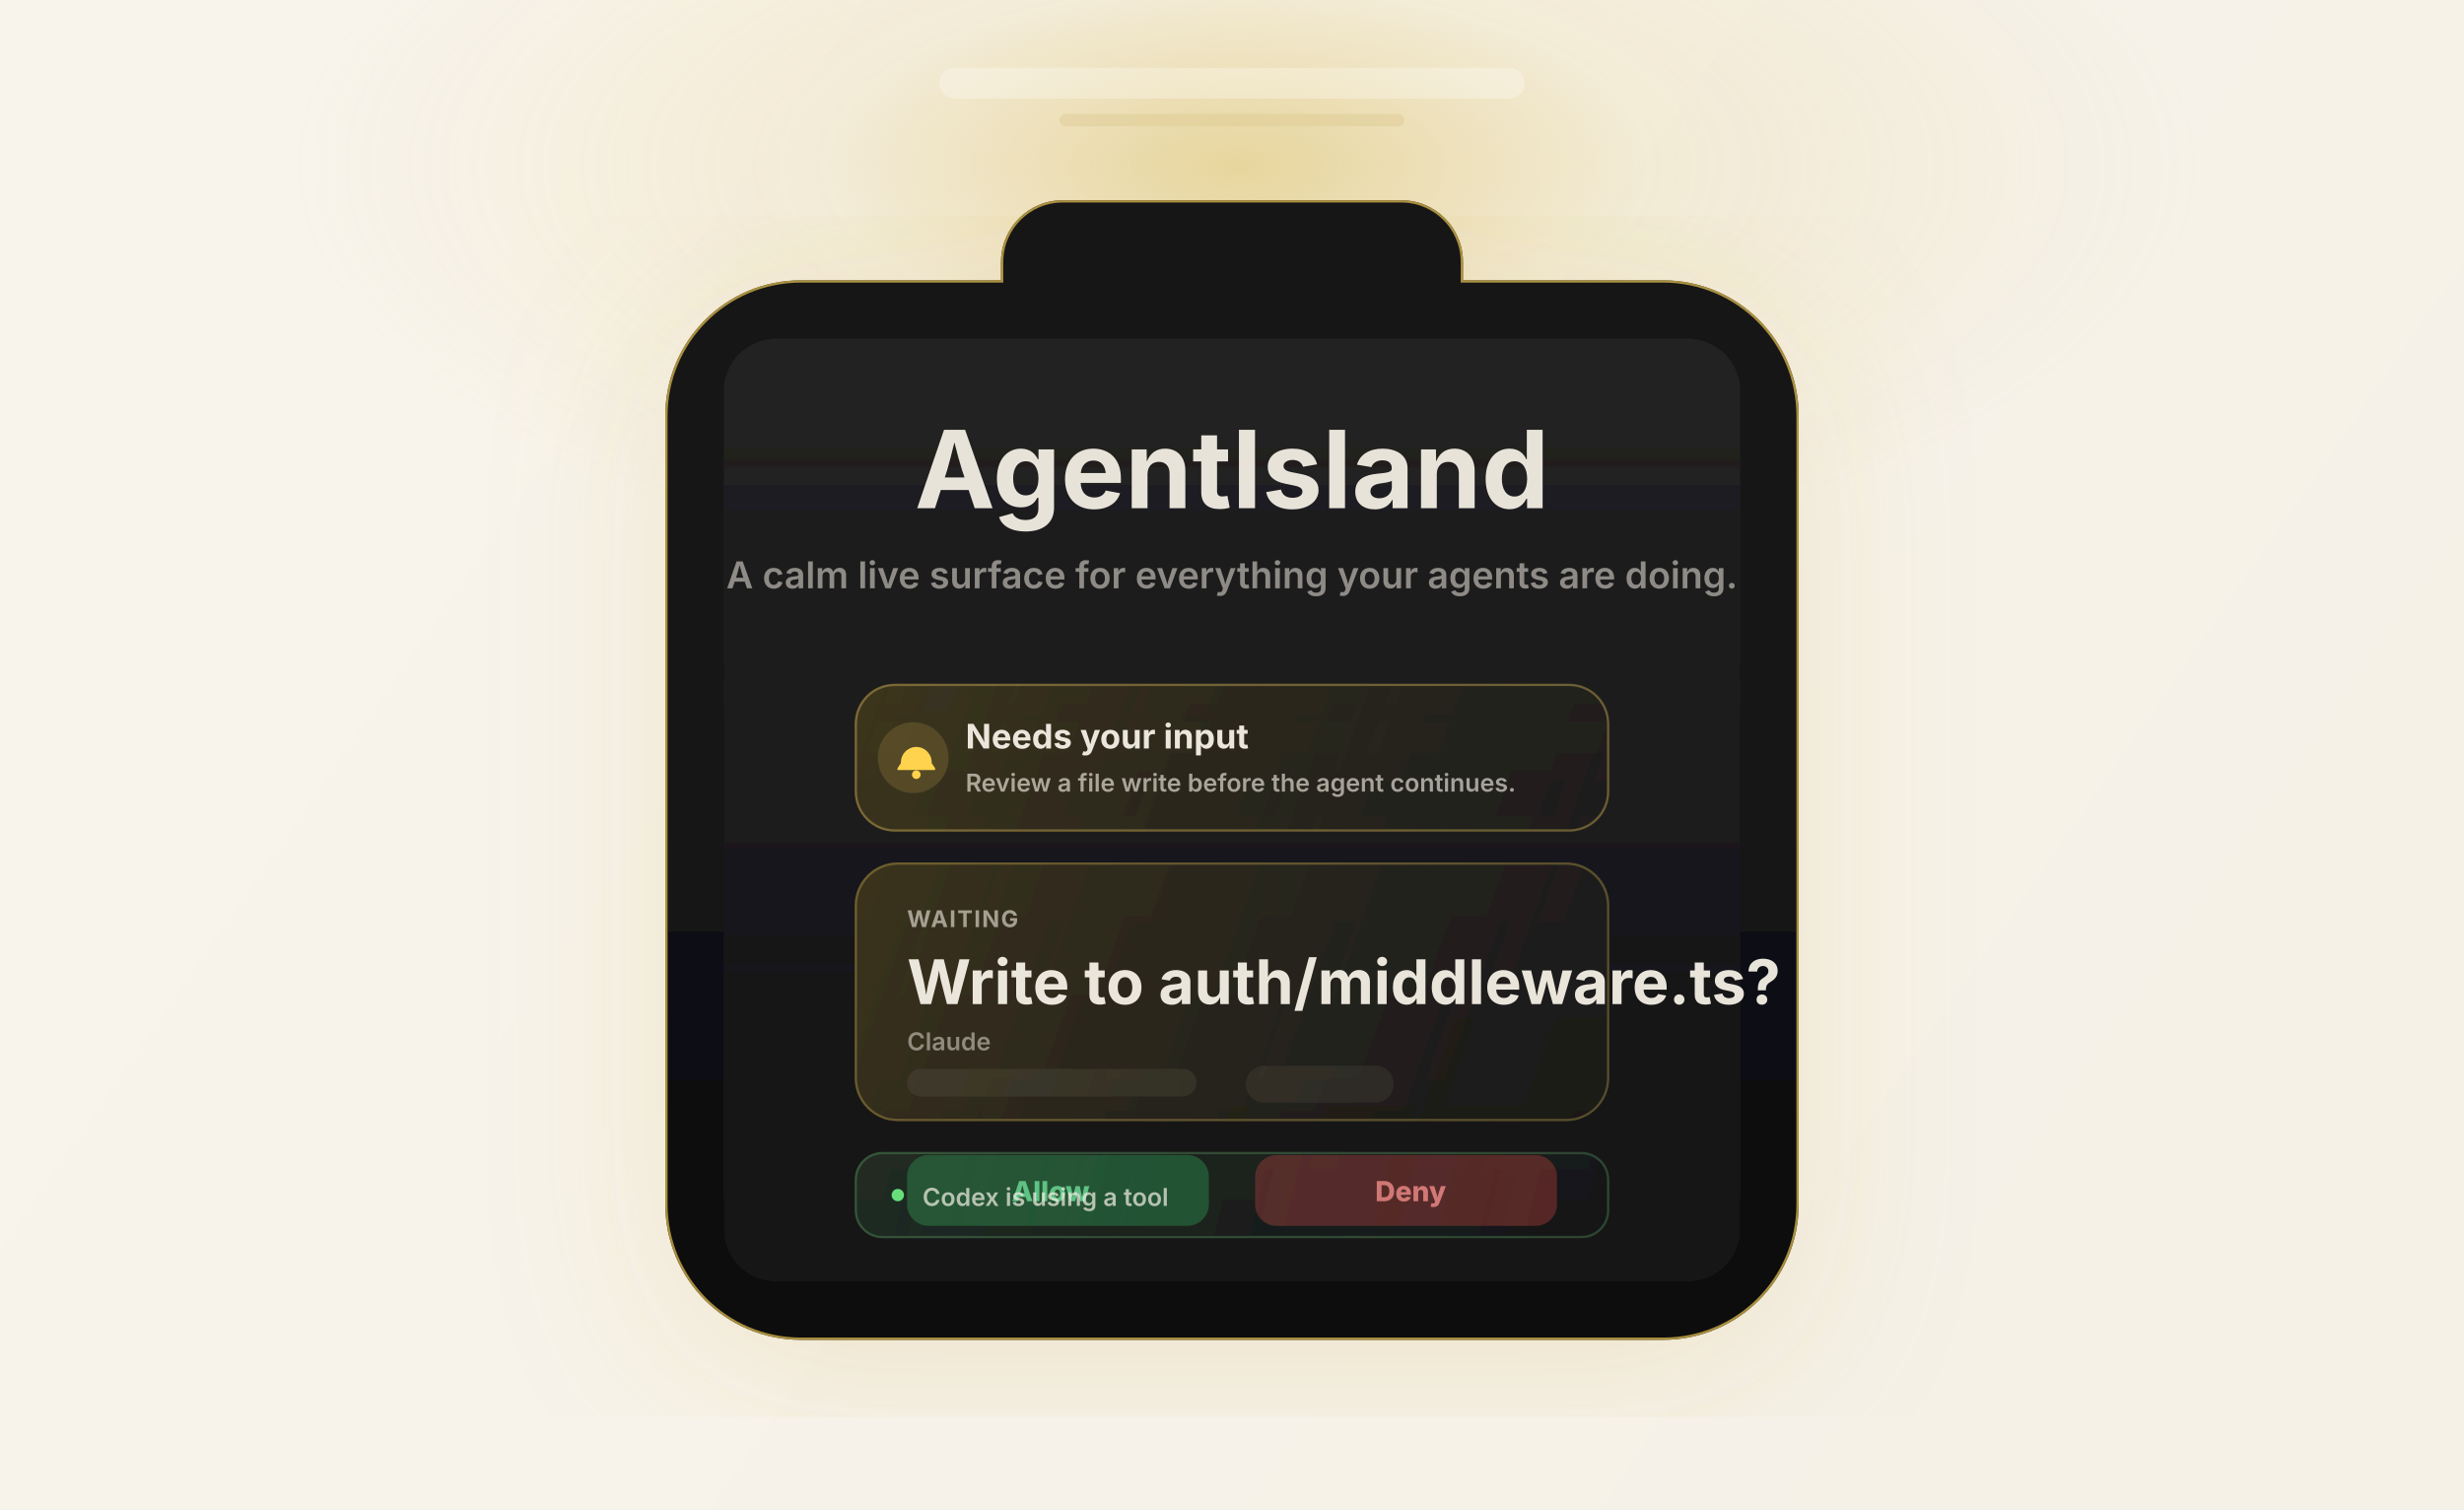
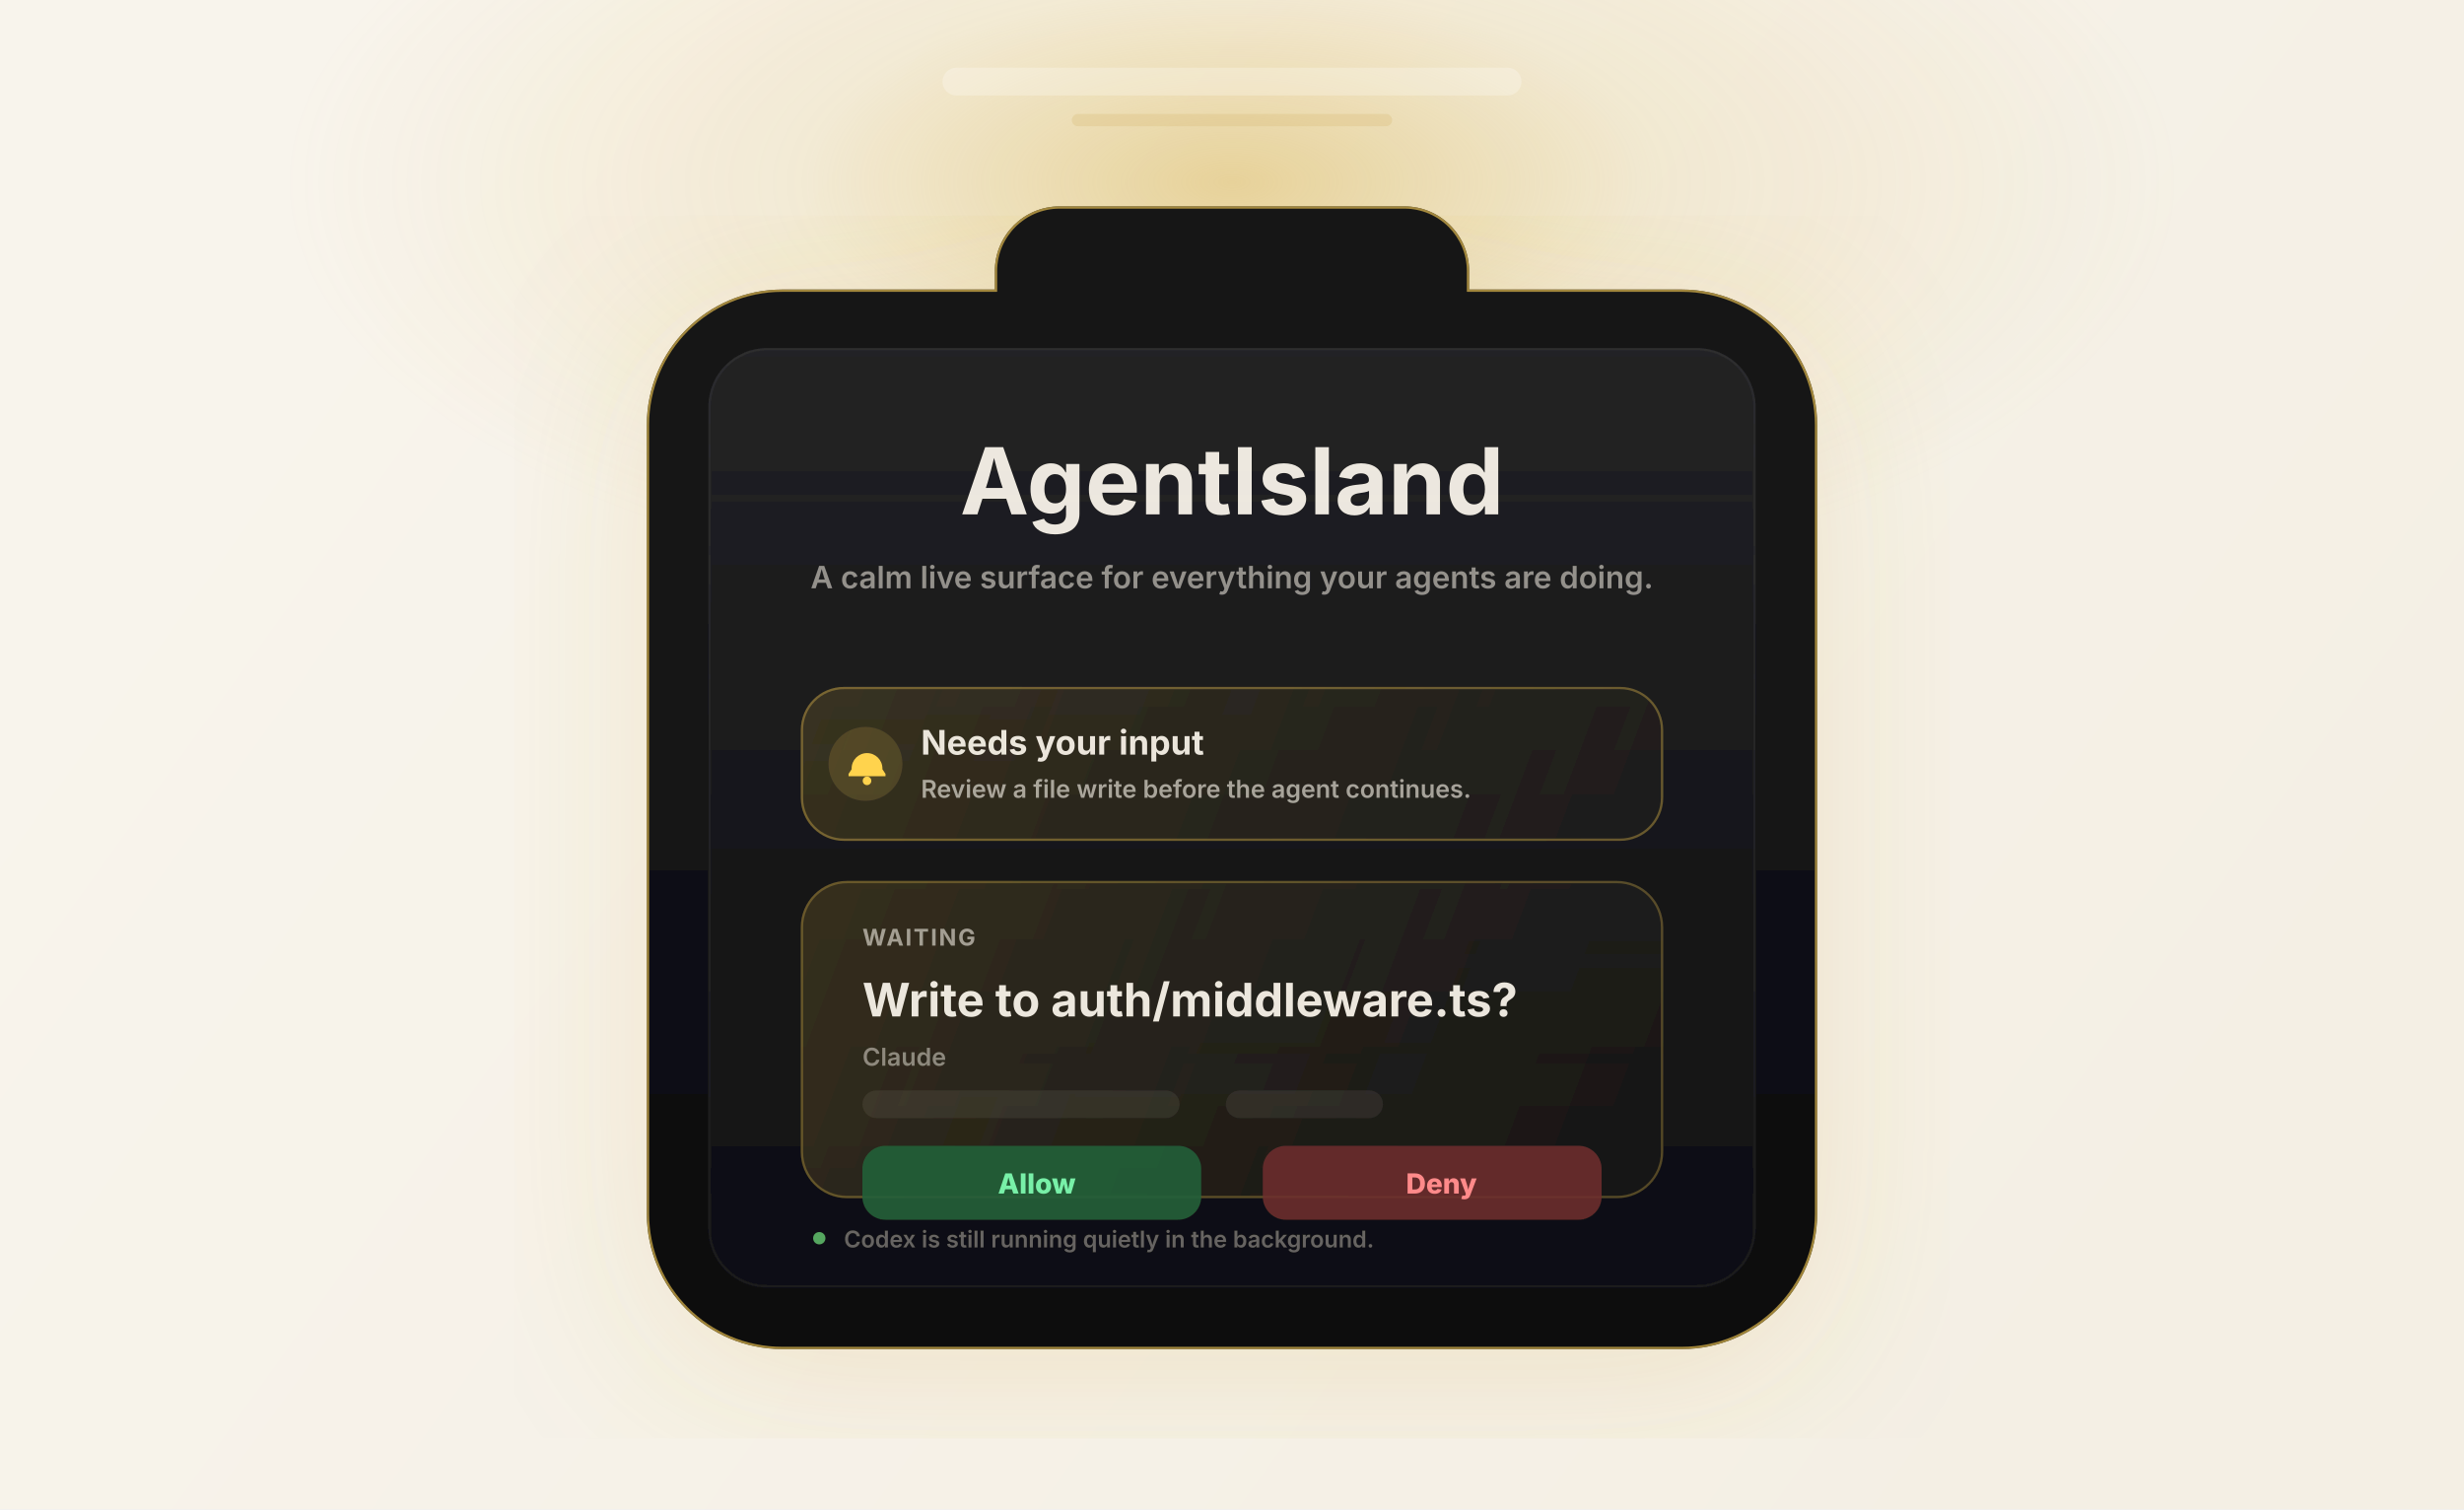
<svg xmlns="http://www.w3.org/2000/svg" width="1600" height="980" viewBox="0 0 1600 980" fill="none">
  <defs>
-     <linearGradient id="bg" x1="214" y1="84" x2="1386" y2="896" gradientUnits="userSpaceOnUse">
+     <linearGradient id="bg" x1="240" y1="80" x2="1380" y2="900" gradientUnits="userSpaceOnUse">
      <stop stop-color="#F8F4EC" />
-       <stop offset="1" stop-color="#F5F1E7" />
+       <stop offset="1" stop-color="#F4EFE4" />
    </linearGradient>
-     <radialGradient id="topGlow" cx="0" cy="0" r="1" gradientUnits="userSpaceOnUse" gradientTransform="translate(804 108) rotate(90) scale(272 628)">
-       <stop stop-color="#D9BA56" stop-opacity="0.52" />
-       <stop offset="0.42" stop-color="#D9BA56" stop-opacity="0.14" />
-       <stop offset="1" stop-color="#D9BA56" stop-opacity="0" />
+     <radialGradient id="glow" cx="0" cy="0" r="1" gradientUnits="userSpaceOnUse" gradientTransform="translate(800 118) rotate(90) scale(280 620)">
+       <stop stop-color="#D7B24A" stop-opacity="0.50" />
+       <stop offset="0.45" stop-color="#D7B24A" stop-opacity="0.14" />
+       <stop offset="1" stop-color="#D7B24A" stop-opacity="0" />
    </radialGradient>
-     <linearGradient id="bezel" x1="800" y1="170" x2="800" y2="808" gradientUnits="userSpaceOnUse">
-       <stop stop-color="#191919" />
-       <stop offset="1" stop-color="#0E0E10" />
+     <linearGradient id="bezel" x1="800" y1="176" x2="800" y2="834" gradientUnits="userSpaceOnUse">
+       <stop stop-color="#181818" />
+       <stop offset="1" stop-color="#0D0D10" />
    </linearGradient>
-     <linearGradient id="shell" x1="800" y1="202" x2="800" y2="780" gradientUnits="userSpaceOnUse">
-       <stop stop-color="#2A2928" stop-opacity="0.42" />
-       <stop offset="1" stop-color="#1A1A1C" stop-opacity="0.16" />
+     <linearGradient id="surface" x1="800" y1="228" x2="800" y2="790" gradientUnits="userSpaceOnUse">
+       <stop stop-color="#2B2B2E" stop-opacity="0.58" />
+       <stop offset="1" stop-color="#18181B" stop-opacity="0.24" />
    </linearGradient>
-     <linearGradient id="waiting" x1="0" y1="0" x2="490" y2="176" gradientUnits="userSpaceOnUse">
-       <stop stop-color="#6A5823" stop-opacity="0.42" />
-       <stop offset="1" stop-color="#2D2A1F" stop-opacity="0.18" />
+     <linearGradient id="warmCard" x1="0" y1="0" x2="560" y2="210" gradientUnits="userSpaceOnUse">
+       <stop stop-color="#6A5927" stop-opacity="0.38" />
+       <stop offset="1" stop-color="#302D22" stop-opacity="0.18" />
    </linearGradient>
-     <linearGradient id="running" x1="0" y1="0" x2="490" y2="124" gradientUnits="userSpaceOnUse">
-       <stop stop-color="#36583A" stop-opacity="0.34" />
-       <stop offset="1" stop-color="#202724" stop-opacity="0.16" />
+     <linearGradient id="quietCard" x1="0" y1="0" x2="560" y2="70" gradientUnits="userSpaceOnUse">
+       <stop stop-color="#274730" stop-opacity="0.30" />
+       <stop offset="1" stop-color="#212523" stop-opacity="0.14" />
    </linearGradient>
-     <filter id="drop" x="316" y="120" width="968" height="800" filterUnits="userSpaceOnUse" color-interpolation-filters="sRGB">
-       <feDropShadow dx="0" dy="28" stdDeviation="42" flood-color="#110F0B" flood-opacity="0.24" />
-       <feDropShadow dx="0" dy="20" stdDeviation="56" flood-color="#C9A83D" flood-opacity="0.18" />
-     </filter>
-     <filter id="panelShadow" x="0" y="0" width="1600" height="980" filterUnits="userSpaceOnUse" color-interpolation-filters="sRGB">
-       <feDropShadow dx="0" dy="34" stdDeviation="46" flood-color="#8A6B1E" flood-opacity="0.16" />
+     <filter id="shellShadow" x="334" y="122" width="932" height="812" filterUnits="userSpaceOnUse" color-interpolation-filters="sRGB">
+       <feDropShadow dx="0" dy="28" stdDeviation="42" flood-color="#15110A" flood-opacity="0.24" />
+       <feDropShadow dx="0" dy="18" stdDeviation="56" flood-color="#CDA93A" flood-opacity="0.18" />
    </filter>
  </defs>
  <rect width="1600" height="980" fill="url(#bg)" />
-   <rect width="1600" height="980" fill="url(#topGlow)" />
-   <g opacity="0.82">
-     <rect x="610" y="44" width="380" height="20" rx="10" fill="#FFFFFF" fill-opacity="0.34" />
-     <rect x="688" y="74" width="224" height="8" rx="4" fill="#D9C48B" fill-opacity="0.46" />
+   <rect width="1600" height="980" fill="url(#glow)" />
+   <g opacity="0.84">
+     <rect x="612" y="44" width="376" height="18" rx="9" fill="#FFFFFF" fill-opacity="0.30" />
+     <rect x="696" y="74" width="208" height="8" rx="4" fill="#D8C07C" fill-opacity="0.42" />
  </g>
-   <g filter="url(#drop)">
-     <path d="M650 170C650 147.909 667.909 130 690 130H910C932.091 130 950 147.909 950 170V182H1080C1128.6 182 1168 221.399 1168 270V782C1168 830.601 1128.6 870 1080 870H520C471.399 870 432 830.601 432 782V270C432 221.399 471.399 182 520 182H650V170Z" fill="url(#bezel)" />
-     <path d="M650.75 170C650.75 148.323 668.323 130.75 690 130.75H910C931.677 130.75 949.25 148.323 949.25 170V182.75H1080C1128.19 182.75 1167.25 221.813 1167.25 270V782C1167.25 830.187 1128.19 869.25 1080 869.25H520C471.813 869.25 432.75 830.187 432.75 782V270C432.75 221.813 471.813 182.75 520 182.75H650.75V170Z" stroke="#D7B54B" stroke-opacity="0.76" stroke-width="1.5" />
-     <rect x="470" y="220" width="660" height="612" rx="34" fill="#FFFFFF" fill-opacity="0.02" />
-     <rect x="470" y="220" width="660" height="612" rx="34" fill="url(#shell)" />
-     <g opacity="0.96">
-       <text x="800" y="330" text-anchor="middle" fill="#F6F1E7" fill-opacity="0.97" font-size="70" font-weight="700" font-family="-apple-system, BlinkMacSystemFont, 'SF Pro Display', 'Segoe UI', sans-serif">AgentIsland</text>
-       <text x="800" y="382" text-anchor="middle" fill="#F6F1E7" fill-opacity="0.54" font-size="24" font-weight="600" font-family="-apple-system, BlinkMacSystemFont, 'SF Pro Display', 'Segoe UI', sans-serif">A calm live surface for everything your agents are doing.</text>
+   <g filter="url(#shellShadow)">
+     <path d="M646 176C646 152.804 664.804 134 688 134H912C935.196 134 954 152.804 954 176V188H1092C1140.6 188 1180 227.399 1180 276V788C1180 836.601 1140.6 876 1092 876H508C459.399 876 420 836.601 420 788V276C420 227.399 459.399 188 508 188H646V176Z" fill="url(#bezel)" />
+     <path d="M646.75 176C646.75 153.218 665.218 134.75 688 134.75H912C934.782 134.75 953.25 153.218 953.25 176V188.75H1092C1140.19 188.75 1179.25 227.813 1179.25 276V788C1179.25 836.187 1140.19 875.25 1092 875.25H508C459.813 875.25 420.75 836.187 420.75 788V276C420.75 227.813 459.813 188.75 508 188.75H646.75V176Z" stroke="#D7B24A" stroke-opacity="0.72" stroke-width="1.5" />
+     <rect x="460" y="226" width="680" height="610" rx="38" fill="url(#surface)" />
+     <rect x="460.75" y="226.75" width="678.5" height="608.5" rx="37.25" stroke="#FFFFFF" stroke-opacity="0.05" stroke-width="1.5" />
+     <g opacity="0.97">
+       <text x="800" y="334" text-anchor="middle" fill="#F6F1E7" fill-opacity="0.98" font-size="60" font-weight="700" font-family="-apple-system, BlinkMacSystemFont, 'SF Pro Display', 'Segoe UI', sans-serif">AgentIsland</text>
+       <text x="800" y="382" text-anchor="middle" fill="#F6F1E7" fill-opacity="0.56" font-size="20" font-weight="600" font-family="-apple-system, BlinkMacSystemFont, 'SF Pro Display', 'Segoe UI', sans-serif">A calm live surface for everything your agents are doing.</text>
    </g>
-     <g transform="translate(555 444)">
-       <rect width="490" height="96" rx="26" fill="url(#waiting)" />
-       <rect x="0.75" y="0.75" width="488.5" height="94.5" rx="25.25" stroke="#D9BA56" stroke-opacity="0.4" stroke-width="1.5" />
-       <circle cx="38" cy="48" r="23" fill="#D9BA56" fill-opacity="0.18" />
-       <path d="M30 51C30 45.477 34.477 41 40 41C45.523 41 50 45.477 50 51V51.5L52.2 54.8V56H27.8V54.8L30 51.5V51Z" fill="#FFD34D" />
-       <circle cx="40" cy="59" r="2.8" fill="#FFD34D" />
-       <text x="72" y="42" fill="#F6F1E7" fill-opacity="0.94" font-size="22" font-weight="700" font-family="-apple-system, BlinkMacSystemFont, 'SF Pro Display', 'Segoe UI', sans-serif">Needs your input</text>
-       <text x="72" y="70" fill="#F6F1E7" fill-opacity="0.62" font-size="16" font-weight="600" font-family="-apple-system, BlinkMacSystemFont, 'SF Pro Display', 'Segoe UI', sans-serif">Review a file write before the agent continues.</text>
+     <g transform="translate(520 446)">
+       <rect width="560" height="100" rx="28" fill="url(#warmCard)" />
+       <rect x="0.75" y="0.75" width="558.5" height="98.5" rx="27.25" stroke="#D7B24A" stroke-opacity="0.40" stroke-width="1.5" />
+       <circle cx="42" cy="50" r="24" fill="#D7B24A" fill-opacity="0.18" />
+       <path d="M33 53C33 47.477 37.477 43 43 43C48.523 43 53 47.477 53 53V53.5L55 56.5V58H31V56.5L33 53.5V53Z" fill="#FFD34D" />
+       <circle cx="43" cy="61" r="2.8" fill="#FFD34D" />
+       <text x="78" y="44" fill="#F6F1E7" fill-opacity="0.94" font-size="22" font-weight="700" font-family="-apple-system, BlinkMacSystemFont, 'SF Pro Display', 'Segoe UI', sans-serif">Needs your input</text>
+       <text x="78" y="72" fill="#F6F1E7" fill-opacity="0.62" font-size="16" font-weight="600" font-family="-apple-system, BlinkMacSystemFont, 'SF Pro Display', 'Segoe UI', sans-serif">Review a file write before the agent continues.</text>
    </g>
-     <g transform="translate(555 560)">
-       <rect width="490" height="168" rx="28" fill="url(#waiting)" />
-       <rect x="0.75" y="0.75" width="488.5" height="166.5" rx="27.25" stroke="#D9BA56" stroke-opacity="0.32" stroke-width="1.5" />
-       <text x="34" y="42" fill="#F6F1E7" fill-opacity="0.58" font-size="15" font-weight="700" letter-spacing="0.9" font-family="-apple-system, BlinkMacSystemFont, 'SF Pro Display', 'Segoe UI', sans-serif">WAITING</text>
-       <text x="34" y="92" fill="#F6F1E7" fill-opacity="0.94" font-size="40" font-weight="700" font-family="-apple-system, BlinkMacSystemFont, 'SF Pro Display', 'Segoe UI', sans-serif">Write to auth/middleware.ts?</text>
-       <text x="34" y="122" fill="#F6F1E7" fill-opacity="0.48" font-size="16" font-weight="600" font-family="-apple-system, BlinkMacSystemFont, 'SF Pro Display', 'Segoe UI', sans-serif">Claude</text>
-       <rect x="34" y="134" width="188" height="18" rx="9" fill="#FFFFFF" fill-opacity="0.06" />
-       <rect x="254" y="132" width="96" height="24" rx="12" fill="#FFFFFF" fill-opacity="0.06" />
-       <rect x="34" y="190" width="196" height="46" rx="14" fill="#215E37" fill-opacity="0.92" />
-       <rect x="260" y="190" width="196" height="46" rx="14" fill="#6C2B2B" fill-opacity="0.88" />
-       <text x="102" y="220" fill="#71F3A6" font-size="18" font-weight="800" font-family="-apple-system, BlinkMacSystemFont, 'SF Pro Display', 'Segoe UI', sans-serif">Allow</text>
-       <text x="338" y="220" fill="#FF8A8A" font-size="18" font-weight="800" font-family="-apple-system, BlinkMacSystemFont, 'SF Pro Display', 'Segoe UI', sans-serif">Deny</text>
+     <g transform="translate(520 572)">
+       <rect width="560" height="206" rx="30" fill="url(#warmCard)" />
+       <rect x="0.75" y="0.75" width="558.5" height="204.5" rx="29.25" stroke="#D7B24A" stroke-opacity="0.32" stroke-width="1.5" />
+       <text x="40" y="42" fill="#F6F1E7" fill-opacity="0.58" font-size="15" font-weight="700" letter-spacing="1.1" font-family="-apple-system, BlinkMacSystemFont, 'SF Pro Display', 'Segoe UI', sans-serif">WAITING</text>
+       <text x="40" y="88" fill="#F6F1E7" fill-opacity="0.95" font-size="30" font-weight="700" font-family="-apple-system, BlinkMacSystemFont, 'SF Pro Display', 'Segoe UI', sans-serif">Write to auth/middleware.ts?</text>
+       <text x="40" y="120" fill="#F6F1E7" fill-opacity="0.48" font-size="16" font-weight="600" font-family="-apple-system, BlinkMacSystemFont, 'SF Pro Display', 'Segoe UI', sans-serif">Claude</text>
+       <rect x="40" y="136" width="206" height="18" rx="9" fill="#FFFFFF" fill-opacity="0.07" />
+       <rect x="276" y="136" width="102" height="18" rx="9" fill="#FFFFFF" fill-opacity="0.07" />
+       <rect x="40" y="172" width="220" height="48" rx="15" fill="#245F39" fill-opacity="0.92" />
+       <rect x="300" y="172" width="220" height="48" rx="15" fill="#6D2E2E" fill-opacity="0.88" />
+       <text x="128" y="203" fill="#78F0A8" font-size="18" font-weight="800" font-family="-apple-system, BlinkMacSystemFont, 'SF Pro Display', 'Segoe UI', sans-serif">Allow</text>
+       <text x="393" y="203" fill="#FF8A8A" font-size="18" font-weight="800" font-family="-apple-system, BlinkMacSystemFont, 'SF Pro Display', 'Segoe UI', sans-serif">Deny</text>
    </g>
-     <g transform="translate(555 748)">
-       <rect width="490" height="56" rx="18" fill="url(#running)" />
-       <rect x="0.75" y="0.75" width="488.5" height="54.5" rx="17.25" stroke="#70C77B" stroke-opacity="0.26" stroke-width="1.5" />
-       <circle cx="28" cy="28" r="4" fill="#67E07A" />
-       <text x="44" y="35" fill="#F6F1E7" fill-opacity="0.7" font-size="16" font-weight="600" font-family="-apple-system, BlinkMacSystemFont, 'SF Pro Display', 'Segoe UI', sans-serif">Codex is using a tool</text>
+     <g transform="translate(520 792)" opacity="0.72">
+       <circle cx="12" cy="12" r="4" fill="#6FE080" />
+       <text x="28" y="18" fill="#F6F1E7" fill-opacity="0.52" font-size="15" font-weight="600" font-family="-apple-system, BlinkMacSystemFont, 'SF Pro Display', 'Segoe UI', sans-serif">Codex is still running quietly in the background.</text>
    </g>
  </g>
</svg>
